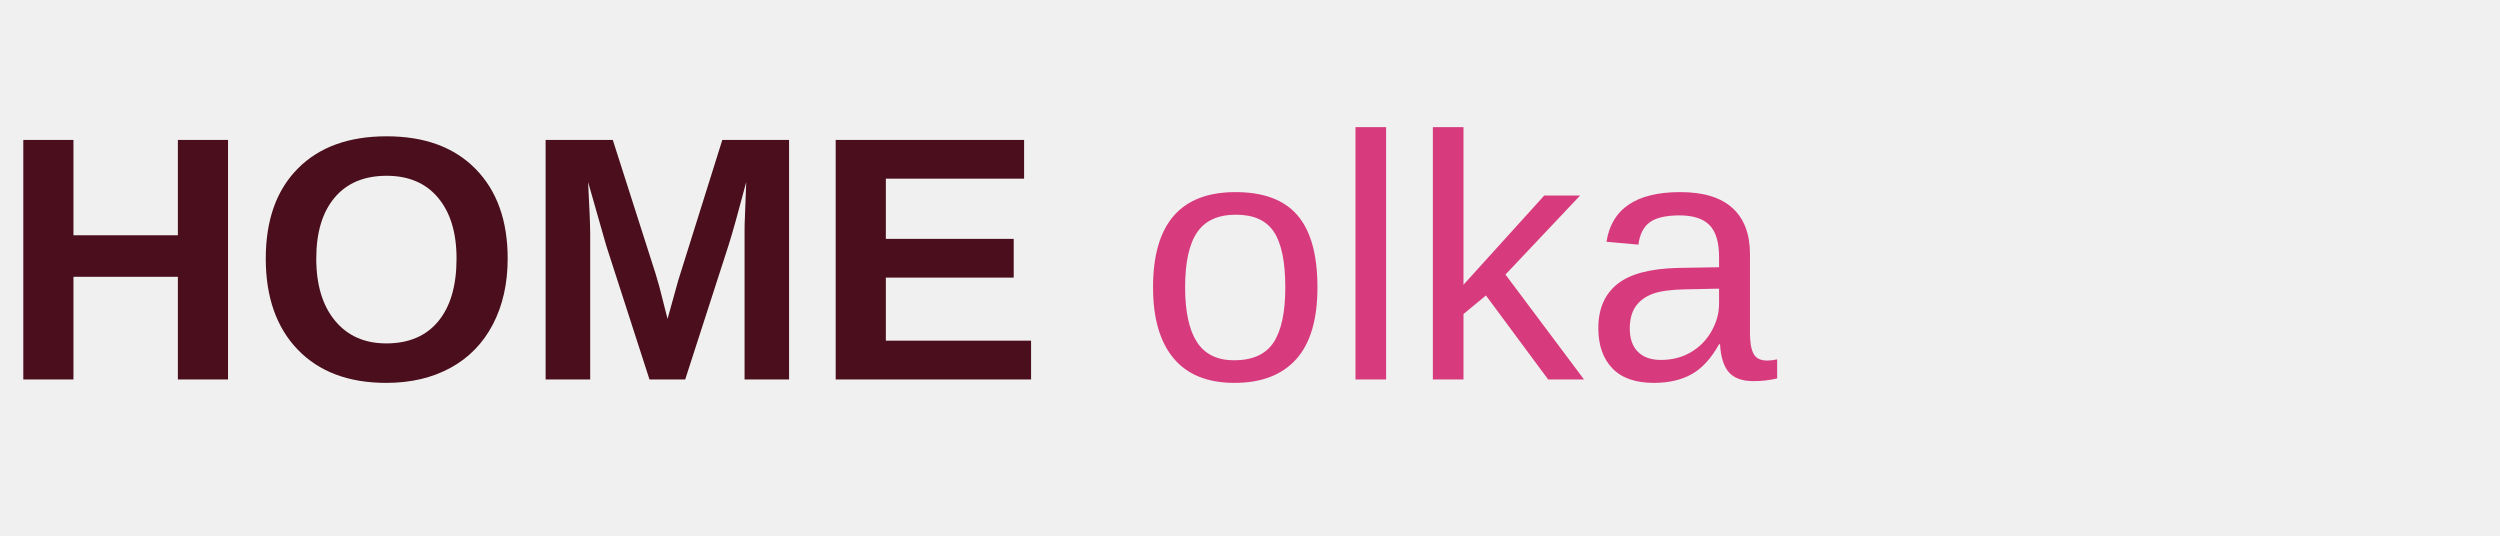
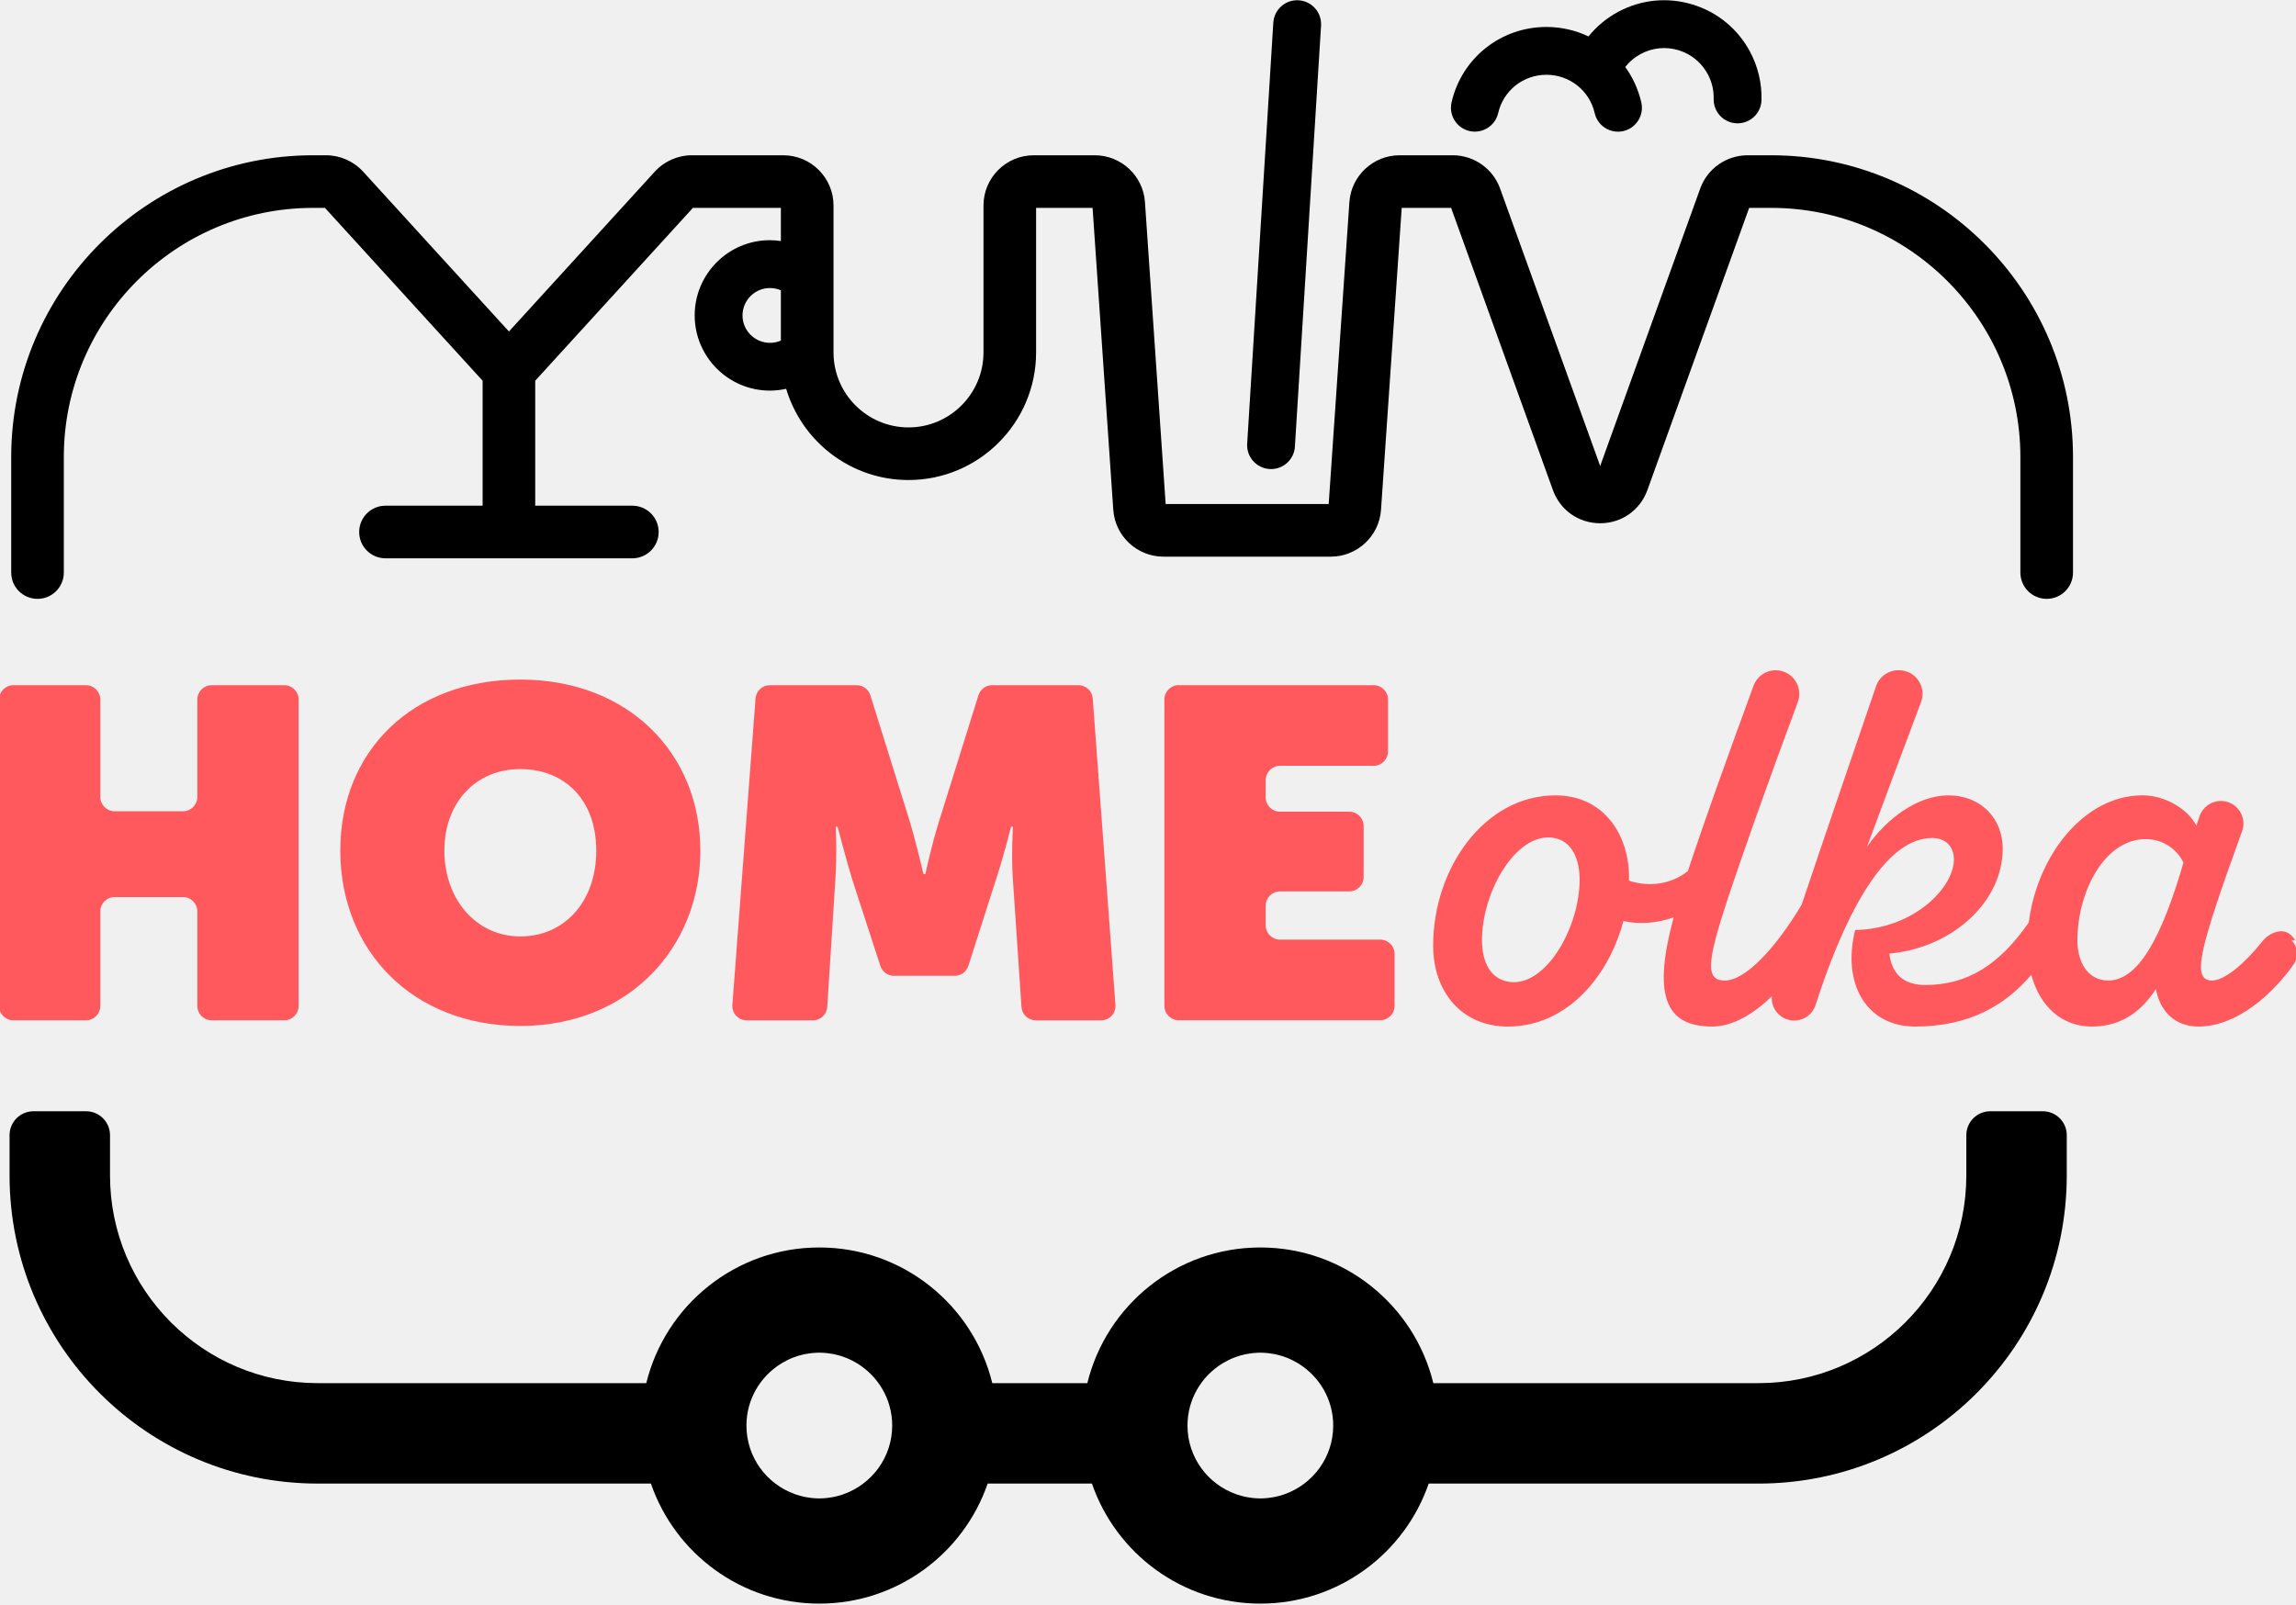
- <svg xmlns="http://www.w3.org/2000/svg" viewBox="0 0 560 120" role="img" aria-labelledby="title desc">
-   <rect width="560" height="120" fill="none" />
-   <text x="0" y="85" font-family="Montserrat, Arial, sans-serif" font-size="78" font-weight="700" fill="#4A0E1C">HOME</text>
-   <text x="255" y="85" font-family="Montserrat, Arial, sans-serif" font-size="78" font-weight="400" fill="#D83B7D">olka</text>
+ <svg xmlns="http://www.w3.org/2000/svg" width="1199" height="838" viewBox="0 0 1199 838" fill="none">
+   <g clip-path="url(#clip0_4010_2)">
+     <path d="M1066.81 580.45H1039.33C1032.43 580.45 1026.84 586.04 1026.84 592.94V613.94C1026.84 673.88 978.25 722.46 918.32 722.46H748.5C738.56 681.78 701.9 651.59 658.16 651.59C614.42 651.59 577.76 681.79 567.82 722.46H518.18C508.24 681.78 471.58 651.59 427.84 651.59C384.1 651.59 347.44 681.79 337.5 722.46H165.97C106.03 722.46 57.45 673.87 57.45 613.94V592.94C57.45 586.04 51.86 580.45 44.96 580.45H17.48C10.58 580.45 4.99 586.04 4.99 592.94V613.94C4.99 702.85 77.06 774.92 165.97 774.92H339.91C352.49 811.4 387.09 837.62 427.84 837.62C468.59 837.62 503.2 811.4 515.77 774.92H570.22C582.8 811.4 617.4 837.62 658.15 837.62C698.9 837.62 733.51 811.4 746.08 774.92H918.31C1007.22 774.92 1079.29 702.85 1079.29 613.94V592.94C1079.29 586.04 1073.7 580.45 1066.8 580.45H1066.81ZM440.54 780.45C440.35 780.52 440.17 780.59 439.98 780.66C439.3 780.89 438.61 781.09 437.91 781.28C437.44 781.41 436.97 781.53 436.5 781.64C435.93 781.77 435.36 781.9 434.78 782.01C434.1 782.14 433.42 782.23 432.73 782.32C432.29 782.38 431.85 782.45 431.4 782.49C430.23 782.6 429.05 782.67 427.85 782.67C426.65 782.67 425.47 782.6 424.3 782.49C423.85 782.45 423.41 782.38 422.97 782.32C422.28 782.23 421.6 782.13 420.92 782.01C420.34 781.9 419.77 781.78 419.2 781.64C418.72 781.53 418.25 781.41 417.79 781.28C417.09 781.09 416.4 780.89 415.72 780.66C415.53 780.6 415.34 780.52 415.16 780.45C400.39 775.22 389.8 761.17 389.8 744.61C389.8 730.88 397.1 718.88 408 712.19C408.18 712.08 408.37 711.96 408.55 711.85C409.35 711.38 410.16 710.94 411 710.52C411.46 710.29 411.93 710.06 412.4 709.84C412.87 709.63 413.34 709.44 413.82 709.25C414.5 708.98 415.2 708.72 415.9 708.49C416.32 708.35 416.74 708.22 417.17 708.09C417.98 707.85 418.8 707.64 419.63 707.46C419.92 707.4 420.21 707.33 420.51 707.27C421.55 707.07 422.6 706.91 423.67 706.79C423.91 706.76 424.15 706.75 424.38 706.72C425.53 706.62 426.68 706.54 427.85 706.54C429.02 706.54 430.18 706.61 431.32 706.72C431.56 706.74 431.8 706.76 432.03 706.79C433.1 706.91 434.15 707.07 435.19 707.27C435.48 707.33 435.77 707.4 436.07 707.46C436.9 707.64 437.72 707.85 438.53 708.09C438.96 708.21 439.38 708.35 439.8 708.49C440.5 708.72 441.2 708.98 441.88 709.25C442.36 709.44 442.83 709.63 443.3 709.84C443.78 710.06 444.25 710.29 444.72 710.52C445.55 710.93 446.36 711.37 447.15 711.84C447.34 711.95 447.52 712.06 447.71 712.18C458.61 718.87 465.91 730.87 465.91 744.6C465.91 761.16 455.32 775.21 440.55 780.44L440.54 780.45ZM670.86 780.45C670.67 780.52 670.49 780.59 670.3 780.66C669.62 780.89 668.93 781.09 668.23 781.28C667.76 781.41 667.29 781.53 666.82 781.64C666.25 781.77 665.68 781.9 665.1 782.01C664.42 782.14 663.74 782.23 663.05 782.32C662.61 782.38 662.17 782.45 661.72 782.49C660.55 782.6 659.37 782.67 658.17 782.67C656.97 782.67 655.79 782.6 654.62 782.49C654.17 782.45 653.73 782.38 653.29 782.32C652.6 782.23 651.92 782.13 651.24 782.01C650.66 781.9 650.09 781.78 649.52 781.64C649.04 781.53 648.57 781.41 648.11 781.28C647.41 781.09 646.72 780.89 646.04 780.66C645.85 780.6 645.66 780.52 645.48 780.45C630.71 775.22 620.12 761.17 620.12 744.61C620.12 730.88 627.42 718.88 638.32 712.19C638.5 712.08 638.68 711.97 638.87 711.86C639.67 711.39 640.49 710.94 641.33 710.53C641.79 710.3 642.25 710.07 642.72 709.86C643.19 709.65 643.66 709.46 644.14 709.26C644.82 708.99 645.51 708.74 646.21 708.5C646.64 708.36 647.06 708.23 647.49 708.1C648.3 707.86 649.11 707.65 649.94 707.47C650.23 707.4 650.53 707.33 650.82 707.28C651.86 707.08 652.91 706.92 653.98 706.8C654.22 706.77 654.46 706.75 654.7 706.73C655.84 706.63 657 706.55 658.17 706.55C659.34 706.55 660.5 706.62 661.64 706.73C661.88 706.75 662.12 706.77 662.36 706.8C663.43 706.92 664.48 707.08 665.52 707.28C665.82 707.34 666.11 707.41 666.4 707.47C667.23 707.65 668.04 707.86 668.85 708.1C669.28 708.23 669.71 708.36 670.13 708.5C670.83 708.73 671.52 708.99 672.2 709.26C672.68 709.45 673.15 709.65 673.62 709.86C674.09 710.07 674.55 710.3 675.01 710.53C675.85 710.95 676.67 711.39 677.47 711.86C677.65 711.97 677.84 712.08 678.02 712.19C688.92 718.88 696.22 730.88 696.22 744.61C696.22 761.17 685.63 775.22 670.86 780.45Z" fill="black" />
+     <path d="M924.91 81.111H912.56C901.54 81.111 891.62 88.081 887.89 98.441L835.63 243.401L783.35 98.431C779.61 88.061 769.7 81.101 758.68 81.101H730.84C717.11 81.101 705.61 91.831 704.67 105.541L693.86 263.271H608.72L597.91 105.541C596.97 91.841 585.48 81.101 571.74 81.101H539.82C525.36 81.101 513.59 92.871 513.59 107.331V184.091C513.59 205.681 496.02 223.251 474.43 223.251C452.84 223.251 435.27 205.681 435.27 184.091V107.331C435.27 92.871 423.5 81.101 409.04 81.101H361.31C353.95 81.101 346.89 84.221 341.93 89.661L265.78 173.151L189.63 89.661C184.67 84.221 177.61 81.101 170.25 81.101H163.49C76.57 81.101 5.85 151.821 5.85 238.741V299.061C5.85 306.651 12 312.801 19.59 312.801C27.18 312.801 33.33 306.651 33.33 299.061V238.741C33.33 166.971 91.72 108.581 163.49 108.581H169.69L252.03 198.861V264.141H201.31C193.72 264.141 187.57 270.291 187.57 277.881C187.57 285.471 193.72 291.621 201.31 291.621H330.22C337.81 291.621 343.96 285.471 343.96 277.881C343.96 270.291 337.81 264.141 330.22 264.141H279.5V198.861L361.85 108.581H407.78V125.911C405.9 125.631 403.99 125.451 402.06 125.451C380.39 125.451 362.77 143.081 362.77 164.741C362.77 186.401 380.4 204.031 402.06 204.031C404.95 204.031 407.78 203.691 410.55 203.081C418.75 230.601 444.27 250.731 474.42 250.731C511.16 250.731 541.06 220.831 541.06 184.091V108.581H570.56L581.37 266.311C582.31 280.011 593.8 290.751 607.54 290.751H695.01C708.74 290.751 720.24 280.021 721.18 266.311L731.99 108.581H757.79L810.95 255.981C814.75 266.511 824.43 273.311 835.62 273.311C846.81 273.311 856.5 266.501 860.29 255.981L913.43 108.581H924.91C996.68 108.581 1055.07 166.971 1055.07 238.741V299.061C1055.07 306.651 1061.22 312.801 1068.81 312.801C1076.4 312.801 1082.55 306.651 1082.55 299.061V238.741C1082.55 151.821 1011.83 81.101 924.91 81.101V81.111ZM402.06 179.071C394.17 179.071 387.75 172.651 387.75 164.761C387.75 156.871 394.17 150.451 402.06 150.451C404 150.451 405.87 150.831 407.63 151.571C407.68 151.591 407.73 151.601 407.78 151.621V177.911C407.78 177.911 407.68 177.941 407.63 177.961C405.87 178.701 404 179.081 402.06 179.081V179.071Z" fill="black" />
+     <path d="M663.769 245.001C663.509 245.001 663.249 245.001 662.979 244.981C656.099 244.551 650.859 238.631 651.289 231.741L664.939 11.841C665.369 4.951 671.289 -0.269 678.179 0.151C685.059 0.581 690.299 6.501 689.869 13.391L676.219 233.291C675.809 239.911 670.309 245.011 663.769 245.011V245.001Z" fill="black" />
+     <path d="M913.939 27.1C907.559 15.11 896.89 6.32 883.9 2.36C870.92 -1.6 857.16 -0.28 845.17 6.1C839.12 9.32 833.81 13.75 829.53 19.02C822.85 15.85 815.4 14.08 807.56 14.08C783.74 14.08 763.36 30.28 758.02 53.46C756.47 60.18 760.66 66.89 767.38 68.44C774.11 69.98 780.81 65.8 782.36 59.08C785.08 47.29 795.44 39.06 807.56 39.06C819.68 39.06 830.05 47.3 832.77 59.09C834.1 64.87 839.24 68.78 844.93 68.78C845.86 68.78 846.8 68.68 847.74 68.46C854.46 66.91 858.66 60.21 857.11 53.49C855.53 46.63 852.63 40.38 848.71 34.98C850.9 32.19 853.66 29.87 856.89 28.15C862.99 24.91 869.99 24.23 876.59 26.24C883.2 28.26 888.62 32.73 891.87 38.83C893.97 42.77 895.01 47.19 894.9 51.61C894.72 58.51 900.169 64.24 907.069 64.41C907.179 64.41 907.29 64.41 907.4 64.41C914.15 64.41 919.71 59.03 919.88 52.24C920.1 43.52 918.05 34.82 913.93 27.09L913.939 27.1Z" fill="black" />
+     <path d="M7 357.9H44.89C49.03 357.9 52.38 361.26 52.38 365.39V416.26C52.38 420.4 55.74 423.75 59.87 423.75H95.56C99.7 423.75 103.05 420.39 103.05 416.26V365.39C103.05 361.25 106.41 357.9 110.54 357.9H148.43C152.57 357.9 155.92 361.26 155.92 365.39V525.45C155.92 529.59 152.56 532.94 148.43 532.94H110.54C106.4 532.94 103.05 529.58 103.05 525.45V476.05C103.05 471.91 99.69 468.56 95.56 468.56H59.87C55.73 468.56 52.38 471.92 52.38 476.05V525.45C52.38 529.59 49.02 532.94 44.89 532.94H7C2.86 532.94 -0.49 529.58 -0.49 525.45V365.39C-0.49 361.25 2.87 357.9 7 357.9Z" fill="#FF585D" />
+     <path d="M271.72 354.96C328.03 354.96 365.73 393.4 365.73 444.32C365.73 495.24 328.03 535.88 271.72 535.88C215.41 535.88 177.71 496.46 177.71 444.32C177.71 392.18 215.41 354.96 271.72 354.96ZM271.72 489.12C294.73 489.12 311.38 471 311.38 444.32C311.38 417.64 294.73 401.72 271.72 401.72C248.71 401.72 232.06 418.86 232.06 444.32C232.06 469.78 248.71 489.12 271.72 489.12Z" fill="#FF585D" />
+     <path d="M402.039 357.9H447.359C450.639 357.9 453.539 360.03 454.509 363.16L474.899 428.41C478.329 439.67 482.249 456.57 482.249 456.57H483.229C483.229 456.57 486.899 439.68 490.569 428.41L510.959 363.16C511.939 360.03 514.839 357.9 518.109 357.9H563.169C567.089 357.9 570.349 360.93 570.639 364.84L582.499 524.9C582.819 529.25 579.379 532.95 575.029 532.95H540.899C536.959 532.95 533.689 529.89 533.419 525.96L528.989 460C528.009 446.78 528.989 431.84 528.989 431.84H528.009C528.009 431.84 523.599 448.98 519.929 460L505.689 504.49C504.699 507.59 501.809 509.7 498.549 509.7H466.859C463.609 509.7 460.739 507.61 459.729 504.52L445.249 460C441.819 448.98 437.419 431.84 437.419 431.84H436.439C436.439 431.84 437.169 446.77 436.199 460L431.999 525.94C431.749 529.89 428.469 532.96 424.519 532.96H389.929C385.569 532.96 382.129 529.25 382.459 524.9L394.549 364.84C394.849 360.93 398.099 357.91 402.019 357.91L402.039 357.9Z" fill="#FF585D" />
+     <path d="M615.559 357.9H717.349C721.489 357.9 724.839 361.26 724.839 365.39V392.51C724.839 396.65 721.479 400 717.349 400H668.439C664.299 400 660.949 403.36 660.949 407.49V416.49C660.949 420.63 664.309 423.98 668.439 423.98H704.619C708.759 423.98 712.109 427.34 712.109 431.47V458.1C712.109 462.24 708.749 465.59 704.619 465.59H668.439C664.299 465.59 660.949 468.95 660.949 473.08V483.31C660.949 487.45 664.309 490.8 668.439 490.8H720.779C724.919 490.8 728.269 494.16 728.269 498.29V525.41C728.269 529.55 724.909 532.9 720.779 532.9H615.559C611.419 532.9 608.069 529.54 608.069 525.41V365.35C608.069 361.21 611.429 357.86 615.559 357.86V357.9Z" fill="#FF585D" />
+     <path d="M1196.43 488.5C1192.1 484.26 1185.1 487.08 1181.33 491.82C1172.43 503.02 1161.88 512.15 1155.17 512.15C1144.05 512.15 1148.74 495.35 1170.84 434.15C1173.61 426.48 1167.93 418.37 1159.78 418.37C1154.74 418.37 1150.27 421.57 1148.64 426.34L1146.96 431.26C1142.86 423.05 1131.13 415.43 1118.82 415.43C1088.35 415.43 1063.87 446.82 1059.45 481.86C1044.21 503.76 1027.66 514.49 1005.41 514.49C993.39 514.49 987.82 508.04 986.65 498.08C1019.47 495.15 1045.85 471.12 1045.85 443.28C1045.85 427.45 1034.42 415.44 1017.42 415.44C1001.6 415.44 985.18 427.46 974.93 442.4C983.23 420.1 993.84 391.46 1003.18 366.75C1006.22 358.69 1000.26 350.09 991.65 350.09H991.36C986.09 350.09 981.41 353.44 979.7 358.43C966.71 396.44 953.64 434.46 940.84 472.55C926.86 495.98 911.2 512.17 900.79 512.17C890.38 512.17 891.41 502.5 902.26 469.38C909.8 446.76 922.88 409.61 938.83 366.72C941.82 358.67 935.87 350.1 927.28 350.1C922.11 350.1 917.48 353.33 915.71 358.19C903.15 392.54 890.32 427.92 881.44 454.97C872.67 462 861.05 463.46 850.69 460V457.95C850.69 436.85 838.09 415.45 812.3 415.45C775.37 415.45 748.41 453.26 748.41 493.99C748.41 518.02 763.36 536.19 787.39 536.19C817.87 536.19 839.85 510.69 847.76 481.09C856.84 483.09 865.97 481.97 874.01 479.18C863.52 518.04 868.41 536.18 894.06 536.18C904.82 536.18 915.57 529.75 925.26 520.45C924.75 527.1 930.05 533.14 937.11 533.06C942.14 533 946.58 529.76 948.11 524.97C961.49 483.25 982.49 437.71 1008.93 437.71C1016.26 437.71 1020.36 442.4 1020.36 448.85C1020.36 463.8 999.26 485.19 968.78 485.78C961.75 514.21 974.93 536.19 1000.14 536.19C1028.54 536.19 1047.14 525.08 1060.79 509.17C1065.17 525.44 1076.46 536.19 1092.45 536.19C1110.04 536.19 1120 525.64 1125.86 516.56C1127.33 525.35 1133.48 536.19 1148.13 536.19H1148.42C1168.68 535.94 1187.02 518.83 1197.61 503.98C1200.51 499.91 1200 494.33 1196.43 490.83C1196.43 490.83 1200.76 492.74 1196.43 488.5ZM790.62 513.03C780.66 513.03 773.91 505.41 773.91 491.05C773.91 466.72 790.32 437.42 808.49 437.42C819.63 437.42 824.9 447.09 824.9 459.4C824.9 483.72 808.49 513.03 790.61 513.03H790.62ZM1100.96 512.15C1089.82 512.15 1084.84 501.89 1084.84 491.34C1084.84 465.84 1098.91 438.29 1120.59 438.29C1129.38 438.29 1137 443.57 1140.22 450.6C1128.5 491.05 1116.19 512.15 1100.95 512.15H1100.96Z" fill="#FF585D" />
+   </g>
+   <defs>
+     <clipPath id="clip0_4010_2">
+       <rect width="1199" height="838" fill="white" />
+     </clipPath>
+   </defs>
</svg>
